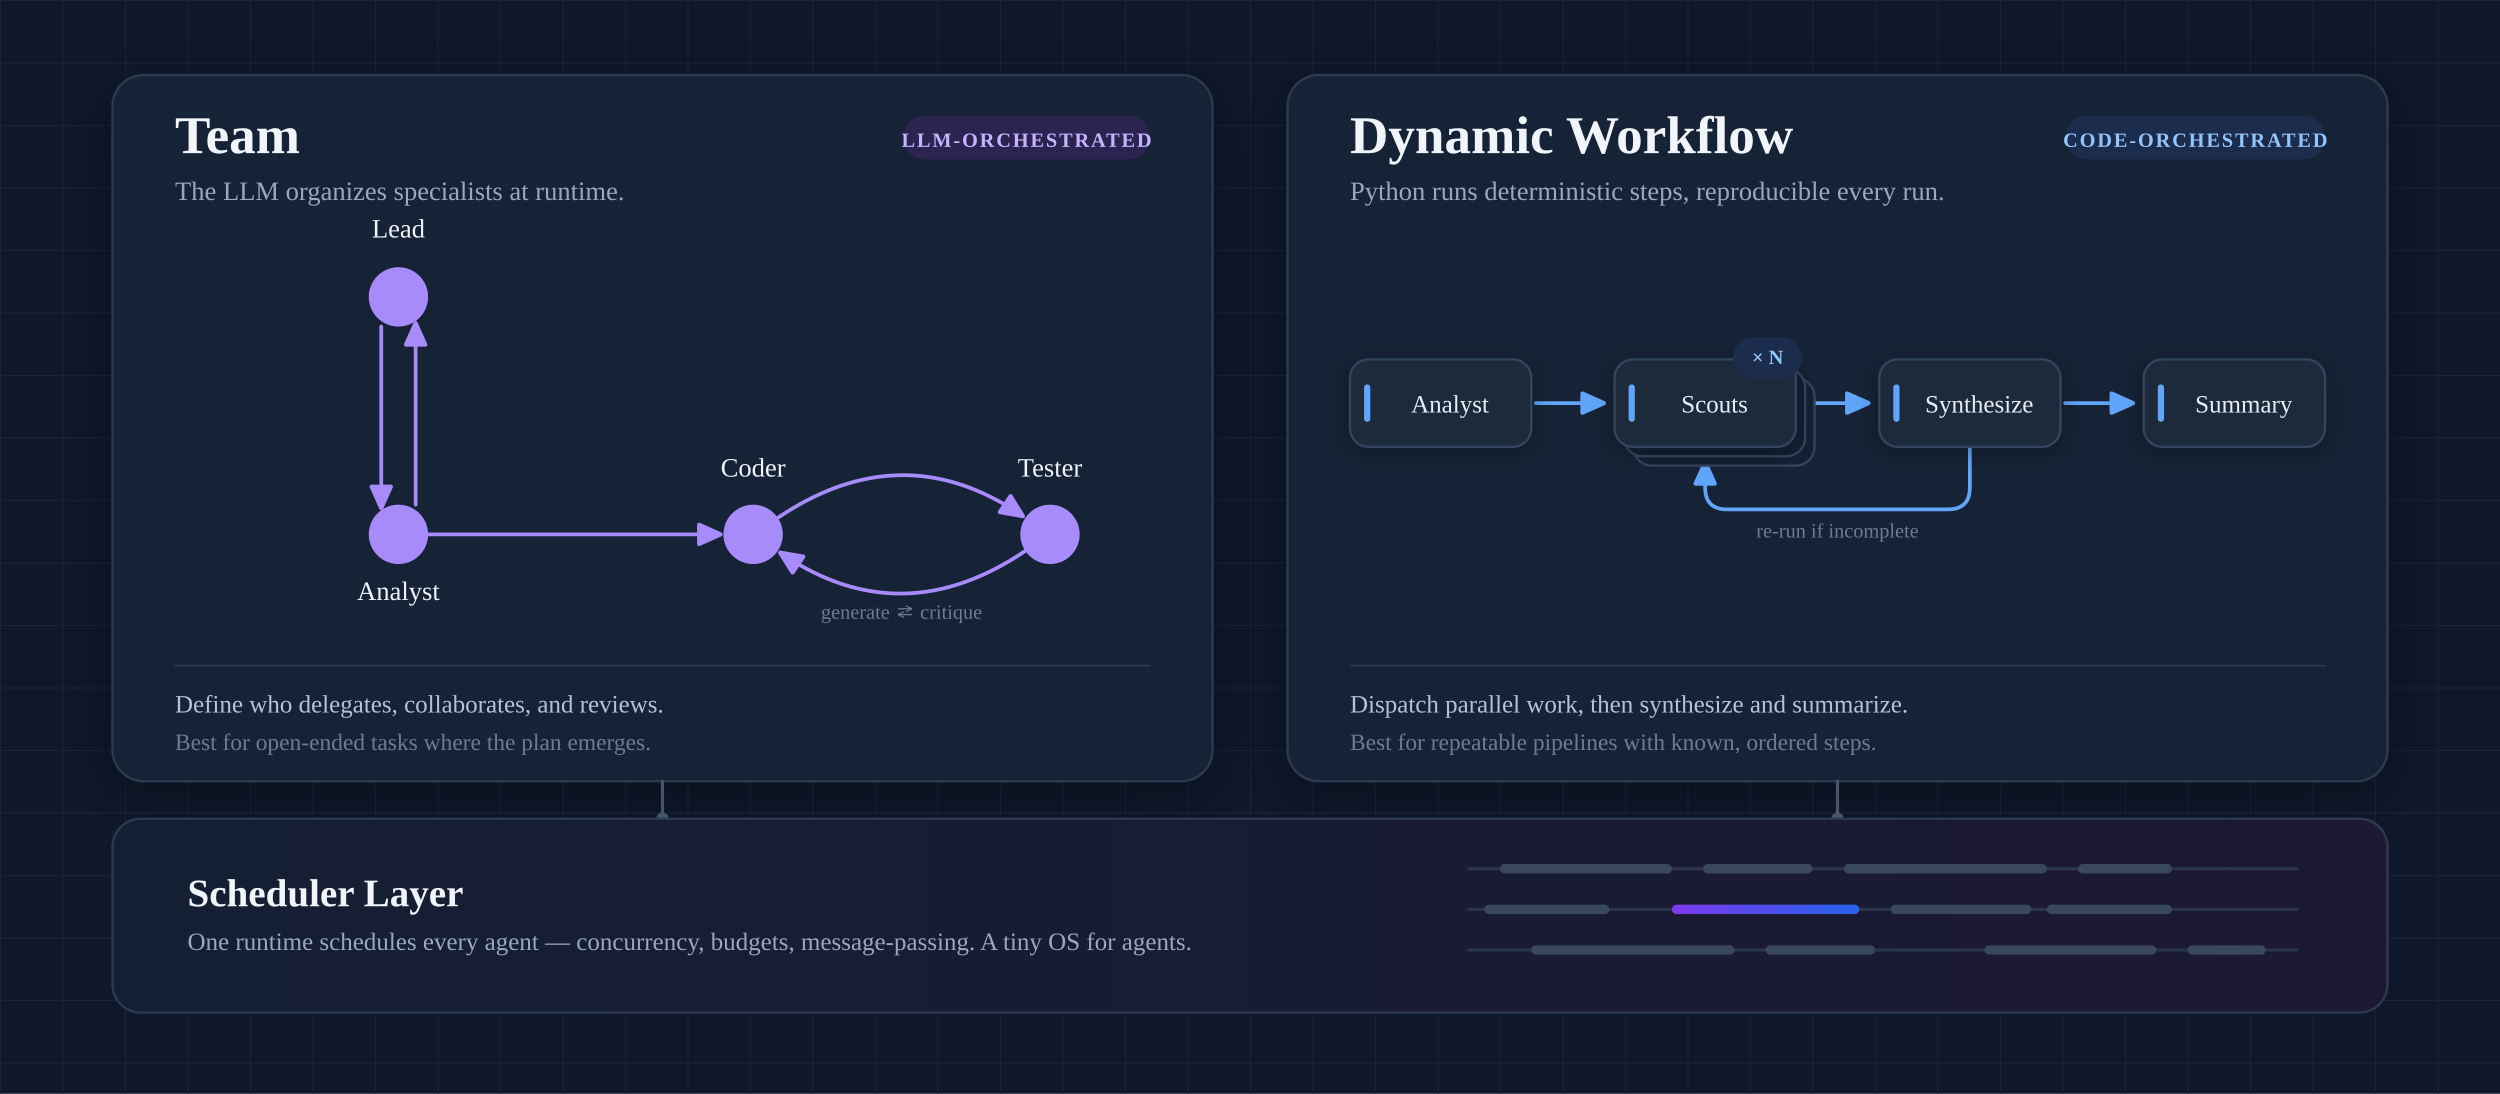
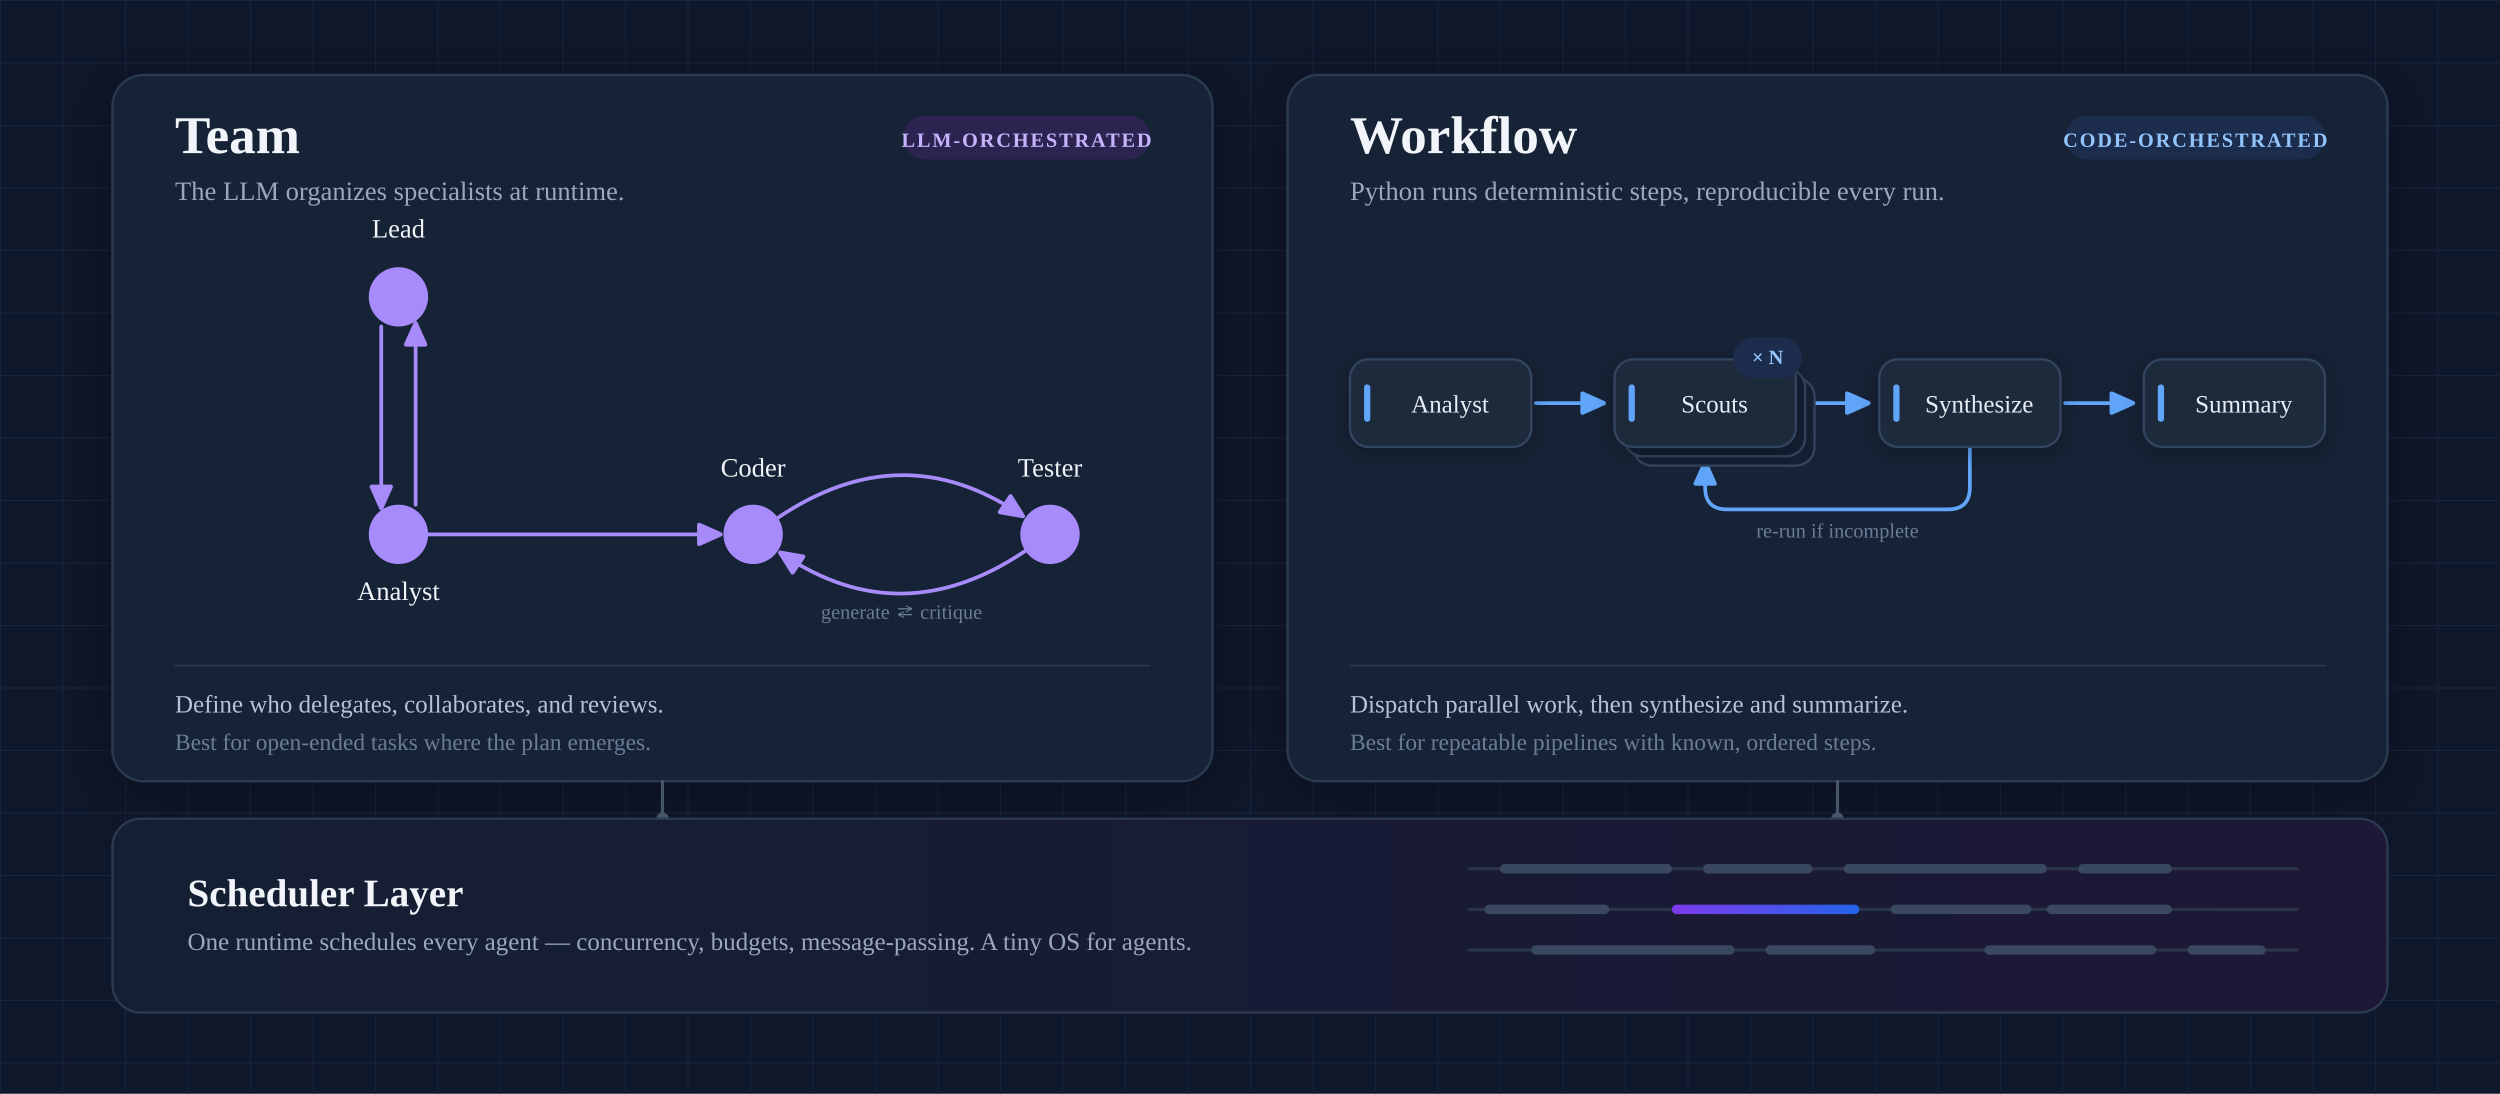
<svg xmlns="http://www.w3.org/2000/svg" viewBox="0 0 1600 700" font-family="'Times New Roman', Times, Georgia, serif" stroke-linecap="round" stroke-linejoin="round">
  <defs>
    <linearGradient id="g" x1="0" y1="0" x2="1" y2="0">
      <stop offset="0" stop-color="#7C3AED" />
      <stop offset="1" stop-color="#2563EB" />
    </linearGradient>
    <pattern id="grid" width="40" height="40" patternUnits="userSpaceOnUse">
      <path d="M40 0 H0 V40" fill="none" stroke="#1A2740" stroke-width="1" />
    </pattern>
    <filter id="sh" x="-20%" y="-20%" width="140%" height="140%">
      <feDropShadow dx="0" dy="8" stdDeviation="18" flood-color="#000000" flood-opacity="0.35" />
    </filter>
    <filter id="shsm" x="-40%" y="-40%" width="180%" height="180%">
      <feDropShadow dx="0" dy="3" stdDeviation="6" flood-color="#000000" flood-opacity="0.30" />
    </filter>
    <linearGradient id="schg" x1="0" y1="0" x2="1" y2="0">
      <stop offset="0" stop-color="#141F33" />
      <stop offset="1" stop-color="#1C1836" />
    </linearGradient>
    <marker id="apr" viewBox="0 0 10 10" refX="7.8" refY="5" markerWidth="7.5" markerHeight="7.5" orient="auto-start-reverse">
      <path d="M1.4 1.6 L9 5 L1.4 8.4 Z" fill="#A78BFA" stroke="#A78BFA" stroke-width="1.5" stroke-linejoin="round" />
    </marker>
    <marker id="abl" viewBox="0 0 10 10" refX="7.8" refY="5" markerWidth="7.5" markerHeight="7.5" orient="auto-start-reverse">
      <path d="M1.4 1.6 L9 5 L1.4 8.4 Z" fill="#60A5FA" stroke="#60A5FA" stroke-width="1.5" stroke-linejoin="round" />
    </marker>
  </defs>
  <rect width="1600" height="700" fill="#0F172A" />
  <rect width="1600" height="700" fill="url(#grid)" />
  <rect x="72" y="48" width="704" height="452" rx="20" fill="#182234" stroke="#2B3A50" stroke-width="1.5" filter="url(#sh)" />
  <text x="112" y="98" font-size="34" fill="#F1F5F9" text-anchor="start" font-weight="700">Team</text>
  <rect x="578" y="74" width="158" height="28" rx="14" fill="#2C2350" />
  <text x="657" y="94" font-size="13" fill="#C4B5FD" text-anchor="middle" font-weight="700" letter-spacing="1.2">LLM-ORCHESTRATED</text>
  <text x="112" y="128" font-size="17" fill="#9AA8BE" text-anchor="start" font-weight="400">The LLM organizes specialists at runtime.</text>
  <line x1="244" y1="209" x2="244" y2="323" stroke="#A78BFA" stroke-width="2.4" marker-end="url(#apr)" />
  <line x1="266" y1="323" x2="266" y2="209" stroke="#A78BFA" stroke-width="2.4" marker-end="url(#apr)" />
  <line x1="274" y1="342" x2="459" y2="342" stroke="#A78BFA" stroke-width="2.4" marker-end="url(#apr)" />
  <path d="M497.8 331.4 Q577 278 652.9 329.1" fill="none" stroke="#A78BFA" stroke-width="2.4" marker-end="url(#apr)" />
  <path d="M656.2 352.6 Q577 406 501.1 354.9" fill="none" stroke="#A78BFA" stroke-width="2.4" marker-end="url(#apr)" />
  <circle cx="255" cy="190" r="19" fill="#A78BFA" />
  <circle cx="255" cy="342" r="19" fill="#A78BFA" />
  <circle cx="482" cy="342" r="19" fill="#A78BFA" />
  <circle cx="672" cy="342" r="19" fill="#A78BFA" />
  <text x="255" y="152" font-size="17" fill="#F1F5F9" text-anchor="middle" font-weight="400">Lead</text>
  <text x="255" y="384" font-size="17" fill="#F1F5F9" text-anchor="middle" font-weight="400">Analyst</text>
  <text x="482" y="305" font-size="17" fill="#F1F5F9" text-anchor="middle" font-weight="400">Coder</text>
  <text x="672" y="305" font-size="17" fill="#F1F5F9" text-anchor="middle" font-weight="400">Tester</text>
  <text x="577" y="396" font-size="13" fill="#6B7C97" text-anchor="middle" font-weight="400">generate ⇄ critique</text>
  <line x1="112" y1="426" x2="736" y2="426" stroke="#2B3A50" stroke-width="1" />
  <text x="112" y="456" font-size="16" fill="#B6C2D6" text-anchor="start" font-weight="400">Define who delegates, collaborates, and reviews.</text>
  <text x="112" y="480" font-size="15" fill="#6B7C97" text-anchor="start" font-weight="400">Best for open-ended tasks where the plan emerges.</text>
  <rect x="824" y="48" width="704" height="452" rx="20" fill="#182234" stroke="#2B3A50" stroke-width="1.5" filter="url(#sh)" />
-   <text x="864" y="98" font-size="34" fill="#F1F5F9" text-anchor="start" font-weight="700">Dynamic Workflow</text>
+   <text x="864" y="98" font-size="34" fill="#F1F5F9" text-anchor="start" font-weight="700">Workflow</text>
  <rect x="1322" y="74" width="166" height="28" rx="14" fill="#1C2C4C" />
  <text x="1405" y="94" font-size="13" fill="#93C5FD" text-anchor="middle" font-weight="700" letter-spacing="1.2">CODE-ORCHESTRATED</text>
  <text x="864" y="128" font-size="17" fill="#9AA8BE" text-anchor="start" font-weight="400">Python runs deterministic steps, reproducible every run.</text>
  <line x1="983" y1="258" x2="1024.3" y2="258" stroke="#60A5FA" stroke-width="2.4" marker-end="url(#abl)" />
  <line x1="1152.3" y1="258" x2="1193.7" y2="258" stroke="#60A5FA" stroke-width="2.4" marker-end="url(#abl)" />
  <line x1="1321.7" y1="258" x2="1363" y2="258" stroke="#60A5FA" stroke-width="2.4" marker-end="url(#abl)" />
  <path d="M1260.7 286 L1260.7 312 Q1260.7 326 1246.7 326 L1105.3 326 Q1091.3 326 1091.3 312 L1091.3 298" fill="none" stroke="#60A5FA" stroke-width="2.4" marker-end="url(#abl)" />
  <text x="1176" y="344" font-size="13" fill="#6B7C97" text-anchor="middle" font-weight="400">re-run if incomplete</text>
  <rect x="864" y="230" width="116" height="56" rx="12" fill="#1E293B" stroke="#33445E" stroke-width="1.5" filter="url(#shsm)" />
  <rect x="873" y="246" width="4" height="24" rx="2" fill="#60A5FA" />
  <text x="928" y="264" font-size="16" fill="#E7EDF5" text-anchor="middle" font-weight="400">Analyst</text>
  <rect x="1045.3" y="242" width="116" height="56" rx="12" fill="#141F33" stroke="#33445E" stroke-width="1.5" />
  <rect x="1039.3" y="236" width="116" height="56" rx="12" fill="#141F33" stroke="#33445E" stroke-width="1.5" />
  <rect x="1033.3" y="230" width="116" height="56" rx="12" fill="#1E293B" stroke="#33445E" stroke-width="1.5" filter="url(#shsm)" />
  <rect x="1042.3" y="246" width="4" height="24" rx="2" fill="#60A5FA" />
  <text x="1097.3" y="264" font-size="16" fill="#E7EDF5" text-anchor="middle" font-weight="400">Scouts</text>
  <rect x="1109.3" y="216" width="44" height="26" rx="13" fill="#1C2C4C" />
  <text x="1131.3" y="233" font-size="13" fill="#93C5FD" text-anchor="middle" font-weight="700">× N</text>
  <rect x="1202.7" y="230" width="116" height="56" rx="12" fill="#1E293B" stroke="#33445E" stroke-width="1.5" filter="url(#shsm)" />
  <rect x="1211.7" y="246" width="4" height="24" rx="2" fill="#60A5FA" />
  <text x="1266.7" y="264" font-size="16" fill="#E7EDF5" text-anchor="middle" font-weight="400">Synthesize</text>
  <rect x="1372" y="230" width="116" height="56" rx="12" fill="#1E293B" stroke="#33445E" stroke-width="1.5" filter="url(#shsm)" />
  <rect x="1381" y="246" width="4" height="24" rx="2" fill="#60A5FA" />
  <text x="1436" y="264" font-size="16" fill="#E7EDF5" text-anchor="middle" font-weight="400">Summary</text>
  <line x1="864" y1="426" x2="1488" y2="426" stroke="#2B3A50" stroke-width="1" />
  <text x="864" y="456" font-size="16" fill="#B6C2D6" text-anchor="start" font-weight="400">Dispatch parallel work, then synthesize and summarize.</text>
  <text x="864" y="480" font-size="15" fill="#6B7C97" text-anchor="start" font-weight="400">Best for repeatable pipelines with known, ordered steps.</text>
  <line x1="424" y1="500" x2="424" y2="524" stroke="#475569" stroke-width="2" />
  <circle cx="424" cy="524" r="4" fill="#475569" />
  <line x1="1176" y1="500" x2="1176" y2="524" stroke="#475569" stroke-width="2" />
  <circle cx="1176" cy="524" r="4" fill="#475569" />
  <rect x="72" y="524" width="1456" height="124" rx="18" fill="url(#schg)" stroke="#2B3A50" stroke-width="1.5" />
  <text x="120" y="580" font-size="25" fill="#F1F5F9" text-anchor="start" font-weight="700">Scheduler Layer</text>
  <text x="120" y="608" font-size="16" fill="#9AA8BE" text-anchor="start" font-weight="400">One runtime schedules every agent — concurrency, budgets, message-passing. A tiny OS for agents.</text>
  <line x1="940" y1="556" x2="1470" y2="556" stroke="#2A3648" stroke-width="2" />
  <rect x="960" y="553" width="110" height="6" rx="3" fill="#3A485F" />
  <rect x="1090" y="553" width="70" height="6" rx="3" fill="#3A485F" />
  <rect x="1180" y="553" width="130" height="6" rx="3" fill="#3A485F" />
  <rect x="1330" y="553" width="60" height="6" rx="3" fill="#3A485F" />
  <line x1="940" y1="582" x2="1470" y2="582" stroke="#2A3648" stroke-width="2" />
  <rect x="950" y="579" width="80" height="6" rx="3" fill="#3A485F" />
  <rect x="1070" y="579" width="120" height="6" rx="3" fill="url(#g)" />
  <rect x="1210" y="579" width="90" height="6" rx="3" fill="#3A485F" />
  <rect x="1310" y="579" width="80" height="6" rx="3" fill="#3A485F" />
  <line x1="940" y1="608" x2="1470" y2="608" stroke="#2A3648" stroke-width="2" />
  <rect x="980" y="605" width="130" height="6" rx="3" fill="#3A485F" />
  <rect x="1130" y="605" width="70" height="6" rx="3" fill="#3A485F" />
  <rect x="1270" y="605" width="110" height="6" rx="3" fill="#3A485F" />
  <rect x="1400" y="605" width="50" height="6" rx="3" fill="#3A485F" />
</svg>
